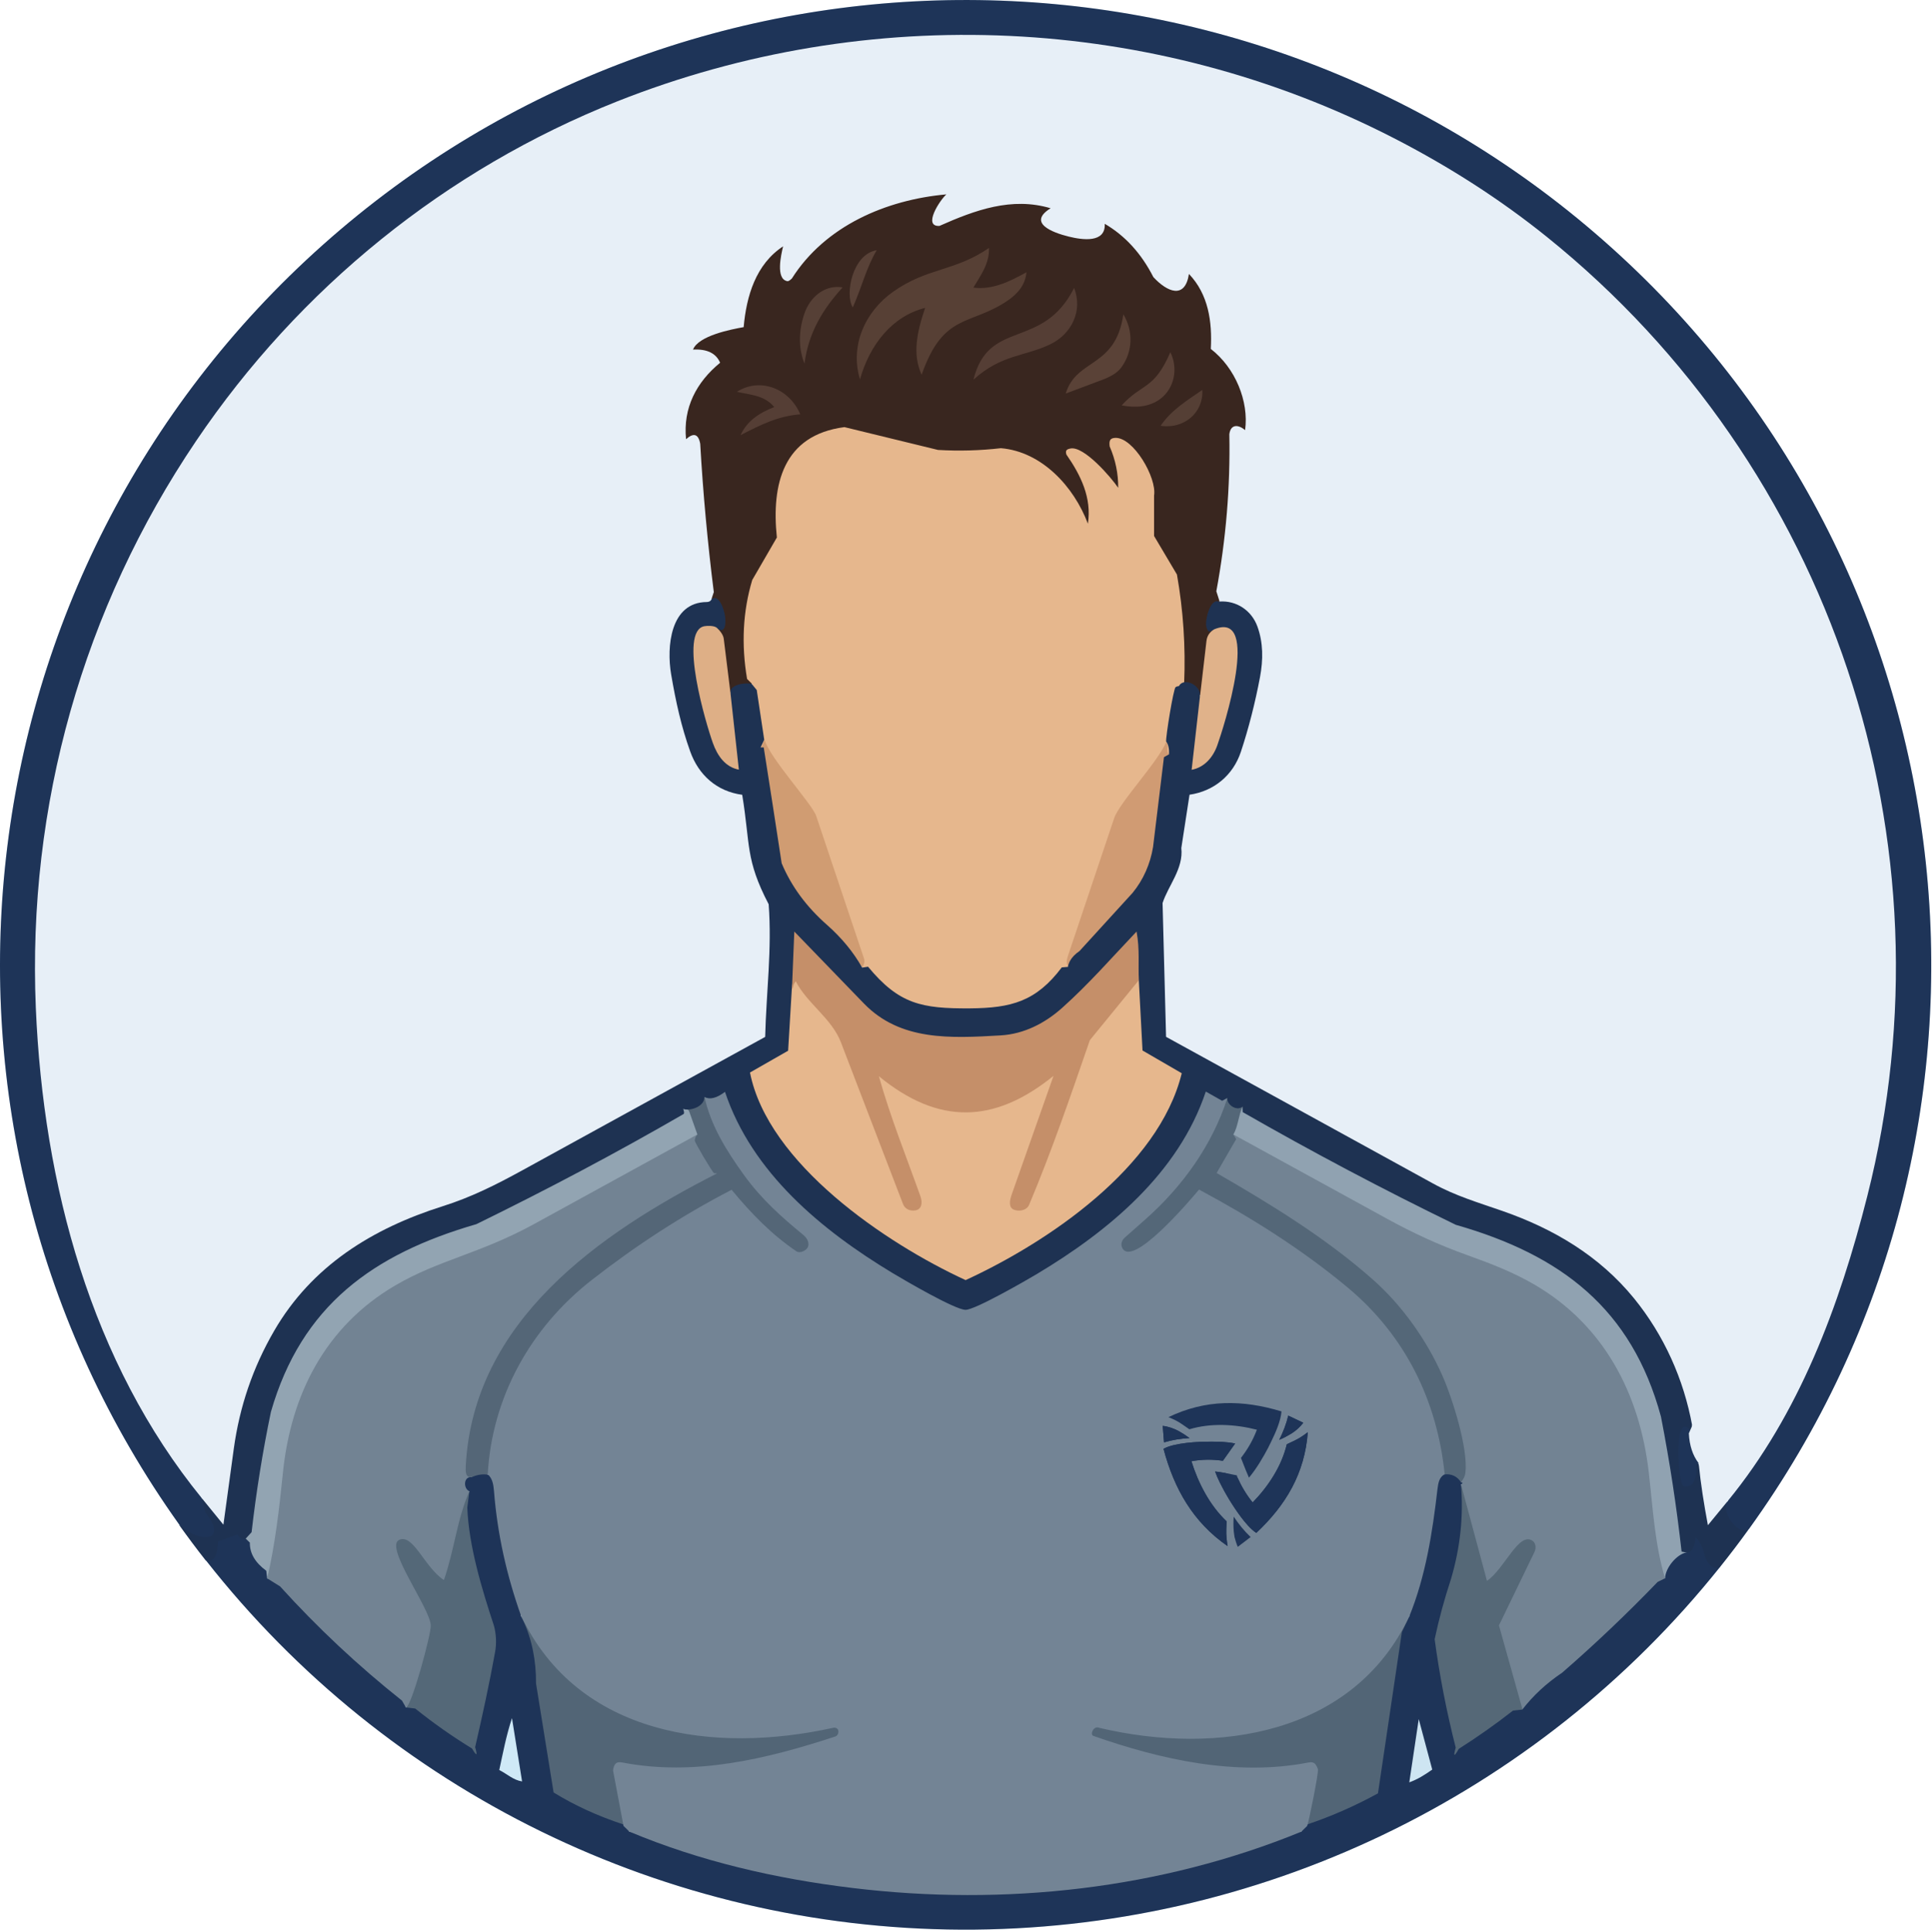
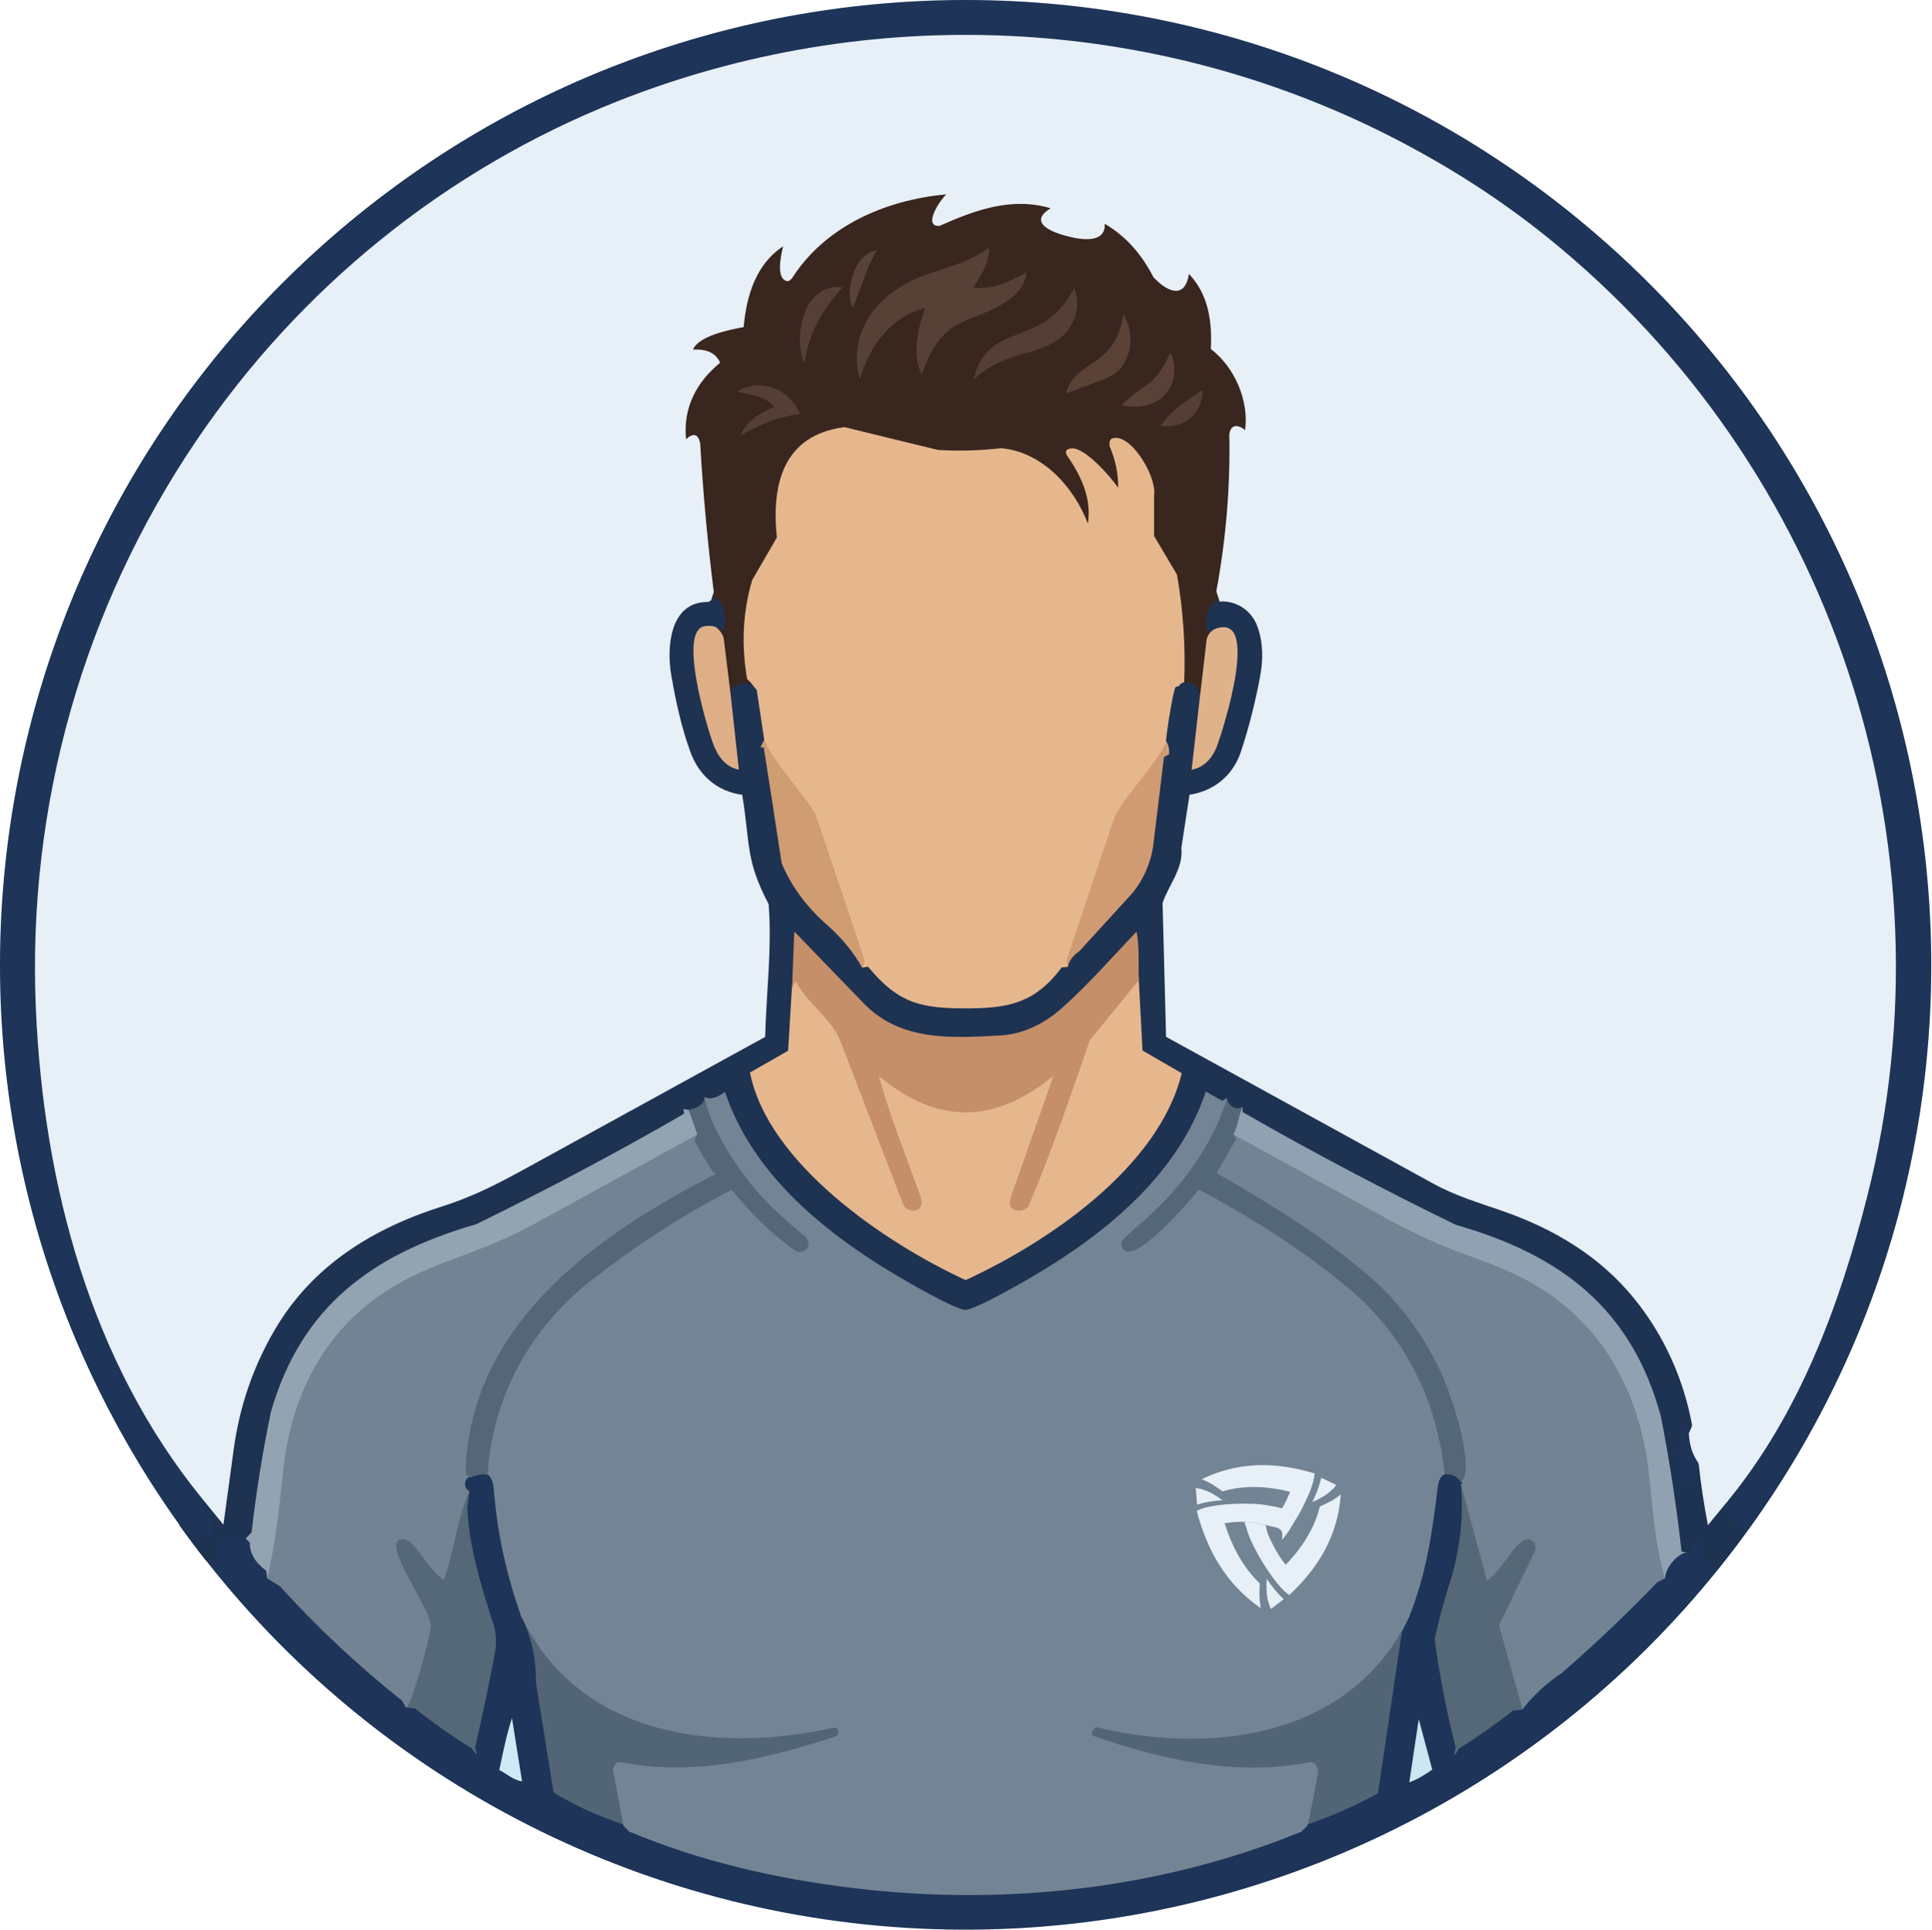
<svg xmlns="http://www.w3.org/2000/svg" id="Calque_1" data-name="Calque 1" viewBox="0 0 265.82 265.55">
  <defs>
    <style>
      .cls-1 {
        fill: #e7eff7;
      }

      .cls-2 {
        fill: #728393;
      }

      .cls-3 {
        fill: #546778;
      }

      .cls-4 {
        fill: #1e3252;
      }

      .cls-5 {
        fill: #556877;
      }

      .cls-6 {
        fill: #deaf86;
      }

      .cls-7 {
        fill: #92a4b2;
      }

      .cls-8 {
        fill: #5a4237;
      }

      .cls-9 {
        fill: #594137;
      }

      .cls-10 {
        fill: #e0b28a;
      }

      .cls-11 {
        fill: #574035;
      }

      .cls-12 {
        fill: #cee5f2;
      }

      .cls-13 {
        fill: #553e35;
      }

      .cls-14 {
        fill: #90a2b1;
      }

      .cls-15 {
        fill: #d09b73;
      }

      .cls-16 {
        fill: #546878;
      }

      .cls-17 {
        fill: #738495;
      }

      .cls-18 {
        fill: #d7ecfa;
      }

      .cls-19 {
        fill: #d09c72;
      }

      .cls-20 {
        fill: #cfe9f7;
      }

      .cls-21 {
        fill: #594238;
      }

      .cls-22 {
        fill: #39261f;
      }

      .cls-23 {
        fill: #546677;
      }

      .cls-24 {
        fill: #526576;
      }

      .cls-25 {
        fill: #564036;
      }

      .cls-26 {
        fill: #c58f69;
      }

      .cls-27 {
        fill: #e6b78d;
      }

      .cls-28 {
        fill: #1e3458;
      }

      .cls-29 {
        fill: #553f35;
      }
    </style>
  </defs>
  <g>
    <path class="cls-18" d="M240.71,210.44c-1.27,1.77-2.59,3.5-3.95,5.2-25.35,31.71-63.82,50.1-104.45,49.92-40.62-.18-78.93-18.91-103.99-50.85-1.25-1.59-2.46-3.21-3.64-4.86C-14.68,154.68-6.15,78.76,44.46,33.68c50.61-45.09,127.08-44.88,177.45.49,50.36,45.36,58.47,121.32,18.81,176.27Z" />
    <g>
      <g>
        <g>
          <path class="cls-7" d="M95.99,156.14c.1.24.2.62.05.71-11.71,6.78-23.99,13.59-36.83,18.39-10.97,4.94-17.3,12.67-19.26,24.68-.45,5.61-1.31,11.13-2.57,16.54l-.61.74c-.95-1.16-2.39-2.07-3.03-3.61-.09-.53-.03-1.37.07-1.86,1.66-8.39,1.08-15,5.08-23.71,4.67-10.15,12.64-15.57,23.08-18.95,4.39-1.42,8.21-3.37,12.26-5.6l19.8-10.89c.51-.2.75-.27,1.27-.12.19.06,1.61,3.5.68,3.67Z" />
          <path class="cls-14" d="M232.14,213.65c-.85,1.29-1.94,2.4-2.95,3.56-.85-.62-1.31-1.55-1.38-2.79l-.7-4.24c-.77-15.7-5.25-28.18-20.41-34.91-12.91-4.85-25.2-11.59-36.91-18.38l-.03-.75c-.59-.79.13-3.9,1.26-3.85l20.67,11.33c4.06,2.23,7.91,4.11,12.31,5.56,3.29,1.08,6.38,2.35,9.42,4.07,10.3,5.83,15.48,16.05,17.01,27.55l1.71,12.85Z" />
          <path class="cls-2" d="M229.19,217.21c-5.84,6.7-12.44,12.89-19.64,18.07l-.68-.04-3.18-11.58,4.9-10.3c1.13-3.03-4.03,2.67-4.09,3.35-.87,1.26-1.71,1.52-2.52.8-1.44-4.36-2.41-8.77-2.89-13.23,0-.1,0-.2,0-.3-.13-11.1-5.32-21.47-14-28.66-6.39-5.3-13.3-9.53-20.53-13.64l3.21-5.55,21.1,11.57c3.67,2.02,7.17,3.63,11.11,5.04,3.21,1.15,6.28,2.33,9.23,4.05,9.58,5.59,14.5,15.04,15.74,25.9.57,5,.83,9.88,2.23,14.52Z" />
          <path class="cls-2" d="M64.95,203.28c-.4.53-.09,1.4-.33,1.93-.61,4.06-1.54,8.07-2.78,12.01-.87.94-1.84.63-2.92-.93-7.75-10.14-1.43,2.14.34,5.22.32.68.61,1.39.68,2.15.15,1.68-2.31,9.77-3.24,11.36-.11.19-.54.08-.81-.06-6.95-5.17-13.6-11.09-19.1-17.77,1.08-4.7,1.64-9.46,2.14-14.41,1.09-10.89,5.87-20.24,15.46-25.87,6.04-3.54,11.62-4.35,19.11-8.45l22.5-12.34c.69,1.94,2.16,3.64,3.16,5.58-7.45,4.21-14.45,8.44-20.83,13.87-7.89,6.72-12.73,15.89-13.57,26.17-.05.59.11,1.12.2,1.52Z" />
          <path class="cls-24" d="M179.12,252.1l1.71-9.03c-10.46,2.3-20.69-.31-30.49-3.54-.75-.25-.74-1.24-.54-1.67.29-.63,1.08-.81,1.85-.67,6.12,1.12,12.09,1.85,18.22,1.15,9.48-1.09,17.51-5.96,22.51-14.03.47-.75.96-1.47,1.61-1.87l-.88,5.17-2.84,19.59c-3.51,2.23-7.45,3.39-11.15,4.91Z" />
          <path class="cls-24" d="M86.63,252.1c-3.61-1.51-7.51-2.61-11-4.94l-2.42-15c-.53-3.3-.43-6.74-1.5-9.77.55.26.81.85,1.2,1.42,2.69,3.99,5.81,7.52,9.95,10.05,10.19,6.22,20.45,5.12,31.58,3.33.81-.13,1.44.15,1.56.85.09.54-.05,1.34-.8,1.57-10.82,3.32-18.85,5.6-30.27,3.49l1.7,8.99Z" />
          <path class="cls-16" d="M55.88,234.97c.75-.06,3.49-10.15,3.41-11.27-.04-2.31-6.42-10.81-4.35-11.78,1.93-.9,3.5,3.79,6.16,5.53,1.47-4.24,1.82-8.47,3.52-12.24.77,5.52,1.49,11.06,3.32,16.49.93,1.96,1.21,3.92.79,6.06-.91,4.71-1.82,9.4-3.04,14-3.74-2-6.73-4.49-9.82-6.79Z" />
          <path class="cls-5" d="M209.55,235.28c-3.01,2.17-5.89,4.57-9.47,6.57-1.26-5.06-2.41-10.1-3.18-15.23-.21-1.42.1-2.71.61-3.97,2.06-6.02,3.07-12.17,3.59-18.37l3.57,13.28c2.4-1.6,4.43-6.93,6.32-5.48.35.27.51.91.21,1.53l-4.88,10.08,3.25,11.59Z" />
          <g>
            <path class="cls-28" d="M236.76,215.64c-25.35,31.71-63.82,50.1-104.45,49.92-40.62-.18-78.93-18.91-103.99-50.85,1.11-.54.77-2.01,1.13-3.03.71-.39,2.06-.68,2.93-1.08.83-.38,1.17.66,1.44,1.14l.57.56c-.03,1.45.72,2.74,2.26,3.87l.12,1.04,1.78,1.11c5.16,5.7,10.76,10.94,16.78,15.72l.54.94.79.09.49.06c2.49,2,5.09,3.83,7.82,5.5.64,1.1.79,1.04.43-.18,1-4.35,1.96-8.73,2.75-13.12.21-1.16.15-2.45-.16-3.59-1.64-4.98-3.47-10.97-3.67-16.27l.29-2.24c-.81-.36-.8-1.81.04-1.93.09-.02.18-.01.29,0-.17-.89,1.18-1.3,1.84-.89.18.12.32.3.34.55.87-.52,1.16.35,1.37,1.19.5,5.57,1.48,11.14,3.29,16.47l-.07,1.78c.08.17.16.34.25.51,1.24,2.64,1.84,5.56,1.82,8.77l2.42,15c2.87,1.77,6.06,3.23,9.57,4.39.07.03.15.05.22.07l.63.95,2.25.21c19.42,7.28,41.06,9.52,61.65,6.71,9.47-1.29,17.18-3.72,26.16-6.65.78-.25,1.61-.27,2.43-.27l.7-.97c.06-.02.13-.04.19-.06,3.35-1.14,6.58-2.56,9.67-4.26l3.29-22.19,1.02-2.17-.11-1.5c1.8-5.54,2.97-11.21,3.51-17.02.23-.87.57-1.52,1.47-1.02.93-1.31,2.06-.33,2.24,1.08.29.05.28.16,0,.3.37,4.33-.09,8.67-1.36,12.99-.93,2.82-1.68,5.59-2.26,8.32.67,5,1.64,9.97,2.9,14.92-.36,1.26-.22,1.32.42.17,2.57-1.63,5.07-3.39,7.47-5.27l1.28-.14c1.49-1.93,3.32-3.62,5.49-5.08,4.57-3.97,8.94-8.13,13.13-12.48l1.03-.51c.03-1.41,1.57-3.29,2.95-3.56.92-1.39-.3-1.66,1.1-3.12,2.78,2.14.77,3.12,3.52,5.1Z" />
            <path class="cls-20" d="M71.85,245.16c-1.24-.21-1.93-.95-3.13-1.57.53-2.43.94-4.67,1.75-7.14l1.39,8.71Z" />
            <path class="cls-12" d="M197.14,243.53c-1.09.76-1.95,1.31-3.16,1.76l1.3-8.71,1.86,6.95Z" />
          </g>
          <g>
            <path class="cls-17" d="M168.94,151.09c.16.44.32.93.2,1.39-1.73,6.92-8.7,13.86-13.93,18.33-.64,2.81,4.96-2.75,5.6-3.38,1.3-1.55,2.71-2.97,4.23-4.26,16.21,8.27,32.18,18.89,34.3,38.3.02.22-.05.46-.13.7s-.21.49-.36.72c-.72.38-.88,1.12-.99,2.03-.7,6.07-1.64,12-3.87,17.51-7.68,16.3-26.44,19.18-42.66,15.36-.82-.37-1.33.93-.85,1.1,9.36,3.29,19.7,5.59,29.59,3.67.85-.18,1.06.23,1.33.9.15.37-1.29,7.49-1.48,7.83l-.81.79c-19.32,7.91-40.82,10.28-61.72,7.75-10.72-1.29-21.07-3.7-30.76-7.76l-.81-.79-1.44-7.63c.12-.81.36-1.27,1.26-1.1,9.94,1.93,19.9-.48,29.33-3.57.58-.19.65-1.31-.24-1.21-16.35,3.62-35.12,1.18-43.02-15.42-1.95-5.5-3.25-11.16-3.72-17.19-.07-.9-.24-1.75-.86-2.26-.15-.21-.29-.42-.39-.66s-.18-.44-.17-.64c1.27-19.17,18.34-30.55,34.18-38.45,2.81,3.12,5.87,5.93,9.17,8.46.73.07.96-.53.39-1.06-3.88-3.02-7.07-6.43-9.81-10.49-1.19-1.77-3.81-6.11-3.93-8.09-.02-.39.19-.75.41-1.06l3.3-1.67c3.64,13.92,20.11,24.84,32.63,30.35,12.64-5.57,28.74-16.24,32.64-30.32,1.35.48,2.29,1.3,3.4,1.78Z" />
            <g>
              <path class="cls-3" d="M171.03,152.28c-.54,1.18-.62,2.73-1.26,3.85l.38.64-2.69,4.66c7.51,4.34,15,8.91,21.51,14.67,4.02,3.55,7.41,8.33,9.57,13.23,1.4,3.17,3.57,10.05,3.16,13.38-.06.49-.31.91-.61,1.28-.48-.8-1.32-1.19-2.24-1.08-1.01-10.07-5.38-19.07-13.35-25.72-6.32-5.26-13.19-9.58-20.46-13.48-1.44,1.72-9.32,10.96-10.6,7.96-.19-.43-.06-.97.4-1.37l2.76-2.44c5.21-4.6,9.25-10.28,11.35-16.77.75.32,1.39.81,2.09,1.19Z" />
              <path class="cls-23" d="M67.13,202.95c-.74-.12-1.5.02-2.18.33-.9.12-.88-.76-.84-1.55,1.04-19.88,18.28-31.95,34.59-40.25l-.42-.03c-.27-.2-2.67-4.23-2.65-4.49.02-.32.14-.6.36-.83l-1.11-3.13c-.14-.39-.49-.48-.84-.41l2.93-1.64c.84,3.9,3,7.39,5.42,10.74s5.16,5.78,8.21,8.29c.56.46.86,1.17.56,1.72-.19.35-1.01.86-1.55.5-3.38-2.29-6.16-5.14-8.91-8.46-6.85,3.55-13.14,7.65-19.22,12.39-8.49,6.61-13.78,16.21-14.35,26.82Z" />
            </g>
          </g>
        </g>
        <g>
          <g>
            <path class="cls-22" d="M167.86,82.79c-.41.05-1.87,3.71-.72,3.81.15.43.02.93-.4,1.48l-.86,7.24-.7.38c-.66-.93-1.77-1.24-2.87-1.31.27-1.86-.22-13.93-.88-15.02l-3.06-5.09c-1.13-1.87,2.4-10.24-5.21-13.59.98,2.81,1.97,5.27,1.06,8.11-1.98-2.9-3.88-5.56-7.15-6.69,2.93,3.39,4.31,7.88,2.8,12.04-1.36-3.09-2.21-5.85-4.63-8.03-7.94-7.17-9.27-1.51-19.06-4.15l-8.9-2.4c-2.1-.57-3.99.55-5.67,1.58-6.46,3.98-3.03,11.35-4.22,13.36l-2.98,5.04c-2.29,3.88-1.01,9.54-.91,14.53-.7.88-2.03.67-2.95,1.26l-.69-.29-.88-7.09c-.41-.56-.52-1.09-.32-1.57,1.3-.04.17-3.46-.72-3.96-.96-7.34-2.21-14.63-2.2-22.18-.91.42-1.11,1.17-1.81,1.73-.7-4.3.35-9.51,4.74-12.16-1.41-1.33-3.02-.8-4.63-.84,1.69-3.06,4.73-4.32,7.93-4.29-.15-5.06,2.39-9.64,6.76-12.38-.21,2.09-1.16,3.91-.47,6.03,4.73-8.1,14.61-11.92,23.37-12.34-1.2,1.76-2.52,2.77-2.85,4.66,6.43-2.76,10.2-4.39,17.43-2.24-.94.75-1.9.91-2.51,2.04,2.27,1.22,4.81,2.23,7.32,1.6.6-.15.24-1.46.28-2.11,6.13,1.15,7.09,10.04,10.84,9.36,1.11-.2.67-2.17.91-3.02,3.44,2.79,4.66,7.18,4.14,11.51,4.15,2.9,5.31,8.34,4.94,13.05-.89-.73-1.23-1.53-2.35-1.69.64,7.64-.87,16.25-1.92,23.64Z" />
            <g>
              <path class="cls-11" d="M126.85,51.57c-1.29-2.86-.64-5.86.49-9.2-4.52,1.14-7.62,5.04-8.97,9.84-1.42-4.7.75-9.35,4.52-12.03,4.75-3.38,8.49-2.79,13.24-6.06.05,2.23-1.13,3.72-2.15,5.46,2.61.34,4.97-.82,7.3-2.11-.14,1.74-1.22,2.97-2.59,3.9-5.1,3.49-8.84,1.61-11.83,10.2Z" />
              <path class="cls-13" d="M144.63,47.35c-3.61,1.75-6.77,1.39-10.64,4.9,2.09-8.47,9.51-3.99,13.85-12.62,1.25,3.12-.37,6.34-3.22,7.72Z" />
              <path class="cls-8" d="M151.48,52.36l-4.79,1.8c1.48-4.89,6.87-3.46,7.93-10.9,1.4,2.31,1.31,5.13-.28,7.31-.63.86-1.72,1.37-2.85,1.8Z" />
              <path class="cls-13" d="M101.93,59.89c.89-1.95,2.55-3.06,4.64-3.87-1.36-1.62-3.17-1.66-5.15-2.1,3.23-2.04,7.25-.44,8.73,3.1-3.06.24-5.35,1.39-8.23,2.87Z" />
              <path class="cls-9" d="M154.39,55.79c2.81-3.1,4.46-2.1,6.7-7.32,1.1,2.21.57,4.98-1.4,6.44-1.47,1.09-3.35,1.26-5.3.88Z" />
              <path class="cls-25" d="M110.73,50.04c-.91-2.27-.8-4.92.17-7.36.91-2.07,2.8-3.5,5.08-3.13-2.75,3.04-4.67,6.18-5.25,10.49Z" />
              <path class="cls-29" d="M159.75,58.6c1.48-2.19,3.63-3.47,5.74-4.94.19,3.09-2.48,5.42-5.74,4.94Z" />
              <path class="cls-21" d="M117.38,42.31c-1.14-1.82-.02-7.36,3.29-7.87-1.45,2.45-1.99,4.93-3.29,7.87Z" />
            </g>
          </g>
          <g>
            <path class="cls-27" d="M162.31,94.39l-1.36,9.39-.82.35c-2.14,2.77-4.17,5.6-6.09,8.49-2.23,6.86-4.57,13.66-7.02,20.4-2.04,2.98-5.79,5.91-9.37,6.2-3,.24-5.95.17-8.95.04-4.93-.22-7.43-3.66-10-6.13l-6.99-20.67c-2.35-3.08-4.53-6.25-6.52-9.5l-.47-.12c-.39-3.06-1.16-5.94-1.22-8.74l-.67-.66c-.81-4.77-.58-9.31.71-13.62l3.39-5.85c-.76-7.3.84-14.09,9.3-15.19,4.28,1.05,8.57,2.09,12.88,3.14,2.89.17,5.78.09,8.66-.24,5.63.47,10.06,5.3,11.97,10.39.55-3.55-.98-6.68-2.96-9.52-.17-.57.04-.73.58-.83,1.85-.34,5.52,3.9,6.55,5.41.02-1.94-.37-3.84-1.17-5.69-.09-.75,0-1.15.77-1.18,2.5-.09,5.74,5.48,5.34,7.95v5.55s3.15,5.31,3.15,5.31c.87,4.93,1.2,9.91.99,14.96l-.68.36Z" />
            <path class="cls-15" d="M160.95,103.77l-1.44,12.03c-.37,3.1-1.52,5.78-3.63,8.08l-6.78,7.4c-.65.7-1.41,1.27-2.07,1.73-.35-.52-.17-1.06.05-1.72l6.27-18.67c.73-2.19,6.03-7.74,7.17-10.51.45.75-.09,1.4.44,1.66Z" />
            <path class="cls-19" d="M118.7,133.12c-3.48-3.35-6.58-6.75-9.66-10.36-1.55-1.81-2.29-4.1-2.59-6.46l-1.73-13.48c.25-.16.21-.44.53-.99.71,2.51,6.54,8.82,7.09,10.45l6.59,19.65c.16.48-.1.93-.22,1.19Z" />
            <g>
              <path class="cls-4" d="M240.71,210.44c-1.27,1.77-2.59,3.5-3.95,5.2-.83.42-1.54-.07-2.11-1.48-.18-1.04-.6-1.93-1.26-2.64-.11,1.44-.52,2.15-1.26,2.14l-.67-.13c-.69-6.17-1.63-12.36-2.84-18.57-4.02-14.86-13.74-22.26-28.24-26.4-10.01-4.87-19.79-10.04-29.33-15.51l-.03-.75c-.16.13-.34.2-.53.22-.5.05-1.06-.26-1.35-.69-.15-.21-.23-.46-.21-.72l-.71.38-2.25-1.27c-3.74,11.22-13.38,19.21-23.25,25.11-1.61.96-8.56,4.96-9.83,4.93-1.47-.03-8.35-4.05-10.08-5.09-9.76-5.89-19.31-13.8-23.02-24.91-1.14.87-2.08,1.1-2.83.71,0,.38-.16.71-.41.97-.3.31-.73.53-1.17.65-.26.07-.52.11-.76.11-.21,0-.42-.03-.59-.09.1.24.2.62.05.71-9.25,5.35-18.74,10.37-28.51,15.15-14.23,4.12-24.07,11.21-28.28,25.83-1.14,5.47-2.02,10.99-2.66,16.56l-.83.91c-.47.12-.84-.08-1.13-.6l-2.68.97c-.05,2.06-.62,2.93-1.69,2.59-1.25-1.59-2.46-3.21-3.64-4.86l4.14,1.29c.03-3.18-1.98-1.37-1.04-4.94l.73-.13,1.81,2.18,1.33-9.68c2.37-17.87,15.04-29.85,32.05-34.22l4.49-2.03,36.48-19.97c.47-5.64.65-11.55.52-17.73-2.65-4.5-3.12-9.78-3.43-14.83-3.32.02-6.35-3.03-7.37-6.14-1.51-4.62-5.3-16.27-.5-20.23,1.06-.87,2.75-1.53,4.05-.97,1.01-.81,1.74,1.35,1.87,2.28.16,1.09.05,2.6-1.15,1.68l-.45.47c-.67-.12-1.28-.22-1.7.4-1.44,2.15,1.24,12.6,2.37,15.15.44.99.99,1.98,1.97,2.53l-.9-9.06.59-.54c-.11-1.15,1.98-1.49,2.95-1.26l.69.84,1.03,6.84s-.17.35-.5,1.06h.43s.01.08.02.12c.83,5.24,1.64,10.52,2.45,15.82,1.33,3.17,3.41,6,6.26,8.5,2,1.77,3.61,3.72,4.82,5.86l.81-.12c4.27,5.16,7.38,5.77,14.01,5.73,5.72-.04,9.12-.95,12.66-5.64l.84-.07c.05-.28.15-.56.29-.82.27-.5.71-.95,1.31-1.36l7.3-8c1.49-1.81,2.44-4,2.82-6.31l1.5-12.37.7-.39c.03-.8-.1-1.38-.4-1.76-.06-.71,1-7.24,1.3-7.48.12-.09.28-.13.46-.15.15-.3.4-.46.69-.52.92-.19,2.26.69,2.19,1.75v.08s.6.36.6.36l-.99,8.74c.31.24.91-.43,1.21-.77,1.81-2.08,4.59-14,3.34-16.43-.38-.73-.9-.75-1.64-.51l-.57-.48c-.73.42-.83.36-1.05-.38-.24-.79.53-4.09,1.77-3.43.29-1.03,1.58-.6,2.41-.29,2.33.86,3.47,2.94,3.88,5.31.8,4.59-1.48,13.67-3.54,17.65-1.27,2.45-3.78,3.89-6.35,4.6l-1.04,6.7c-.21,2.63-1.07,5.19-2.59,7.65l.49,17.9c13.23,7.46,26.59,14.7,40.07,21.71,15.71,4.26,28.78,13.99,32.08,30.75.04.22,0,.46-.07.7-.06.26-.17.5-.3.74.07.71.04,1.17-.45,1.11-.13-.02-.28-.07-.48-.16-.59.87-.37,9.4.85,5.68-.13-1.42.2-1.91.98-1.46l.83,1.62.89,5.33c.68-1.23,1.43-1.8,2.26-1.73.47,1.6,1.2,3.1,2.92,3.83Z" />
              <g>
                <path class="cls-28" d="M232.91,196.2c.32,1.73.72,3.4.9,5.17-.81.28.27.9-.83,2.81-.18.32-1.27.63-1.46.07-.74-2.21-.9-9.96,1.16-7.41.27-.1.12-.43.23-.64Z" />
                <g>
                  <path class="cls-27" d="M108.99,136.09c.15-2,1-1.73,2.57.8,1.56,1.58,2.97,3.29,4.21,5.12l9.12,23.48c.5.79,1.63.64,1.24-.46l-4.94-13.9c-1.17-2.89-.83-3.84,1.02-2.86,6.83,5.72,15.32,5.33,22-.4.7-.33,1.03.03,1.31.69l-5.71,16.21c-.86,1.28.94,1.53,1.21.87,3.08-7.48,5.81-15.1,8.42-22.77l6.51-8.01.8.04.51,9.67,5.4,3.13c-3.17,12.97-18.39,23.24-29.75,28.47-11.06-5.09-27.22-16.07-29.68-28.57l5.25-3,.51-8.53Z" />
                  <path class="cls-26" d="M156.74,134.91l-6.73,8.24c-2.66,7.71-5.22,15.19-8.35,22.64-.36.85-1.47.95-2.1.69-.77-.31-.59-1.29-.3-2.11l5.75-16.31c-8.11,6.57-15.79,6.82-24.04.05,1.61,5.72,3.75,10.99,5.72,16.52.32.89.19,1.82-.73,1.95-.64.09-1.38-.12-1.68-.91l-8.54-22.24c-1.26-3.28-4.66-5.34-6.21-8.39-.45.56-.24.82-.52,1.04l.32-7.88,9.58,9.9c5,5.16,11.87,4.8,18.84,4.39,3.21-.19,6.09-1.68,8.45-3.79,3.69-3.3,6.8-6.88,10.24-10.5.46,2.45.2,4.59.32,6.7Z" />
                  <path class="cls-10" d="M165.19,95.7l.87-7.48c.09-.79.52-1.3,1.08-1.62,6.49-2.66,1.26,13.62.41,15.98-.59,1.65-1.77,3.03-3.53,3.36l1.16-10.24Z" />
                  <path class="cls-6" d="M98.66,86.39c.44.4.9.98.96,1.52l.92,7.43,1.16,10.58c-1.87-.35-2.95-1.91-3.58-3.67-.91-2.52-4.76-15.41-1.17-16.07.41-.08,1.37-.09,1.7.21Z" />
                </g>
              </g>
            </g>
          </g>
        </g>
      </g>
      <g>
        <path class="cls-28" d="M240.71,210.44c-1.46,1.01-3.9-2.44-2.92-3.83l.67-1.88c18.04-25.14,24.94-59.43,20.52-90.01-8.15-56.44-52.08-100.52-108.94-108.12C96.58-.56,45.02,25.87,20.08,73.57-.88,113.63-.07,167.33,27.01,204.18l.77,2.01c.31,1.3.47,1.95.47,1.95,3.34,4.15-.93,4.24-3.56,1.7C-14.68,154.68-6.15,78.76,44.46,33.68c50.61-45.09,127.08-44.88,177.45.49,50.36,45.36,58.47,121.32,18.81,176.27Z" />
        <path class="cls-1" d="M237.79,206.6l-2.71,3.3c-.54-2.9-.99-5.68-1.27-8.53-.82-1.07-1.27-2.44-1.35-4.11l.46-1.06c-1.16-6.35-3.85-12.42-8.04-17.56-4.75-5.81-11.04-9.54-18.09-11.99-3.33-1.16-6.45-2.07-9.57-3.79l-36.72-20.17-.48-18.41c.77-2.39,2.9-4.74,2.58-7.57l1.13-7.34c3.37-.49,6-2.68,7.07-5.91s1.97-6.76,2.63-10.27c.45-2.39.45-4.76-.36-6.98s-2.89-3.58-5.2-3.43l-.45-1.41c1.33-7.16,1.93-14.36,1.79-21.61.18-1.4,1.22-1.37,2.17-.57.54-3.96-1.35-8.57-4.72-11.17.2-3.75-.32-7.5-3.01-10.32-.54,3.55-3.01,2.48-4.9.43-1.65-3.24-3.88-5.69-6.69-7.33.14,2.67-3.06,2.23-4.95,1.76-2.24-.55-5.75-1.88-2.5-3.9-5.36-1.6-10.41.26-15.3,2.43-2.34.13.05-3.55.95-4.34-8.29.74-16.68,4.34-21.26,11.57-.24.23-.46.41-.65.37-1.61-.31-.84-3.64-.56-4.79-3.75,2.46-5.05,6.83-5.43,11.12-1.8.32-6.23,1.19-6.97,3.09,1.93-.1,3.17.5,3.73,1.81-3.27,2.68-5.12,6.21-4.69,10.52.98-.87,1.69-.8,1.95.63.39,6.84,1.02,13.64,1.87,20.41l-.31.94c-.04.22-.27.42-.65.43-5.04.03-5.56,6.17-4.91,9.97s1.39,7.16,2.62,10.59c1.15,3.23,3.64,5.5,7.16,5.97,1.13,6.88.41,8.87,3.64,15.06.47,6.16-.33,12.19-.48,18.26l-33.46,18.38c-3.63,1.99-7,3.68-10.92,4.92-9.69,3.06-18.03,8.22-23.21,17.16-2.94,5.07-4.75,10.42-5.55,16.21l-1.43,10.46-2.98-3.66c-15.22-18.68-21.81-43.08-22.84-67.48-1.17-27.78,6.49-54.97,22.06-78,14.2-21.02,34.36-37.37,57.97-46.74C119.6.22,158.71,1.97,191.87,19.02c7.53,3.87,14.62,8.4,21.07,13.6,39.17,31.55,56.44,83.26,44.08,131.99-3.84,15.16-9.38,29.99-19.23,41.99Z" />
      </g>
    </g>
  </g>
  <g id="xBbnet.tif">
    <g>
-       <path class="cls-28" d="M177.75,197.29c.64-.41,1.17-.88,1.64-1.49l-2.07-.98c-.28,1.19-.71,2.26-1.24,3.33.61-.26,1.12-.53,1.67-.86ZM163.73,197.91c-.51-.38-.98-.68-1.5-.97-.69-.36-1.41-.62-2.19-.71l.18,2.27c1.16-.34,2.29-.52,3.51-.59ZM168.66,202.72l-.4-.07c-.34-.06-.64-.11-1.01-.14.2.55.39.99.63,1.47.84,1.69,1.81,3.28,2.93,4.79.53.72,1.36,1.71,2.11,2.19,4.07-3.82,6.67-8.19,7.09-13.86-.62.48-1.23.88-1.91,1.2l-.98.46c-.71,3.01-2.53,5.79-4.7,8.01-.86-1.06-1.53-2.19-2.09-3.43M165.06,198.44c-1.16.06-2.33.18-3.49.44-.5.12-.96.26-1.42.51,1.47,5.5,4.06,10.09,8.82,13.39-.12-.78-.21-1.51-.18-2.27l.04-1.14c-2.3-2.18-3.88-5.22-4.84-8.27,1.43-.26,2.89-.28,4.33-.06l1.69-2.38c-.64-.13-1.23-.18-1.87-.23-.93-.04-1.83-.04-2.75,0" />
-       <path class="cls-28" d="M165.39,198.42c.92-.03,1.83-.03,2.75,0,.64.05,1.23.1,1.87.23l-1.69,2.38c-1.44-.22-2.89-.2-4.33.06.95,3.05,2.53,6.08,4.84,8.27l-.04,1.14c-.03.76.06,1.49.18,2.27-4.77-3.3-7.36-7.88-8.82-13.39.46-.24.92-.39,1.42-.51,1.16-.27,2.33-.38,3.49-.44l.33-.02Z" />
-       <path class="cls-28" d="M174.6,199.16c-.77,1.45-1.63,2.93-2.69,4.2l-.44-1.04-.66-1.68c.91-1.17,1.66-2.46,2.19-3.88-3-.77-6.35-.95-9.29-.06l-1.04-.72c-.57-.4-1.18-.68-1.84-.95,5.13-2.47,10.21-2.41,15.56-.79-.12,1.4-.86,3.01-1.46,4.24l-.34.68Z" />
-       <path class="cls-28" d="M170.33,203.34c.56,1.24,1.23,2.37,2.09,3.43,2.16-2.22,3.99-5.01,4.7-8.01l.98-.46c.68-.32,1.29-.72,1.91-1.2-.42,5.67-3.02,10.04-7.09,13.86-.75-.48-1.57-1.47-2.11-2.19-1.13-1.51-2.1-3.1-2.93-4.79-.24-.48-.42-.92-.63-1.47.36.03.67.08,1.01.14l.4.07,1.58.32.09.3Z" />
-       <path class="cls-28" d="M163.73,197.91c-1.22.07-2.35.24-3.51.59l-.18-2.27c.78.09,1.5.35,2.19.71.52.29,1,.6,1.5.97Z" />
-       <path class="cls-28" d="M177.75,197.29c-.55.33-1.06.61-1.67.86.53-1.07.96-2.14,1.24-3.33l2.07.98c-.47.61-1,1.08-1.64,1.49Z" />
-       <path class="cls-28" d="M169.94,211.58c.12.45.24.86.43,1.3l1.77-1.35c-.91-.87-1.65-1.79-2.33-2.81-.05.7-.05,1.37.01,2.06l.11.79Z" />
+       <path class="cls-1" d="M184.56,205.65c-.42,5.67-3.02,10.04-7.09,13.86-.75-.48-1.57-1.47-2.11-2.19-1.13-1.51-2.1-3.1-2.93-4.79-.24-.48-.42-.92-.63-1.47l-.51-1.61.54.03c.28.02.83.07,1.11.13l.81.18.49.11h0c.06.57.21,1.12.46,1.63l.18.38c.56,1.24,1.23,2.37,2.09,3.43,2.16-2.22,3.99-5.01,4.69-8.01l.98-.46c.68-.32,1.29-.72,1.91-1.2Z" />
+       <path class="cls-1" d="M180.95,202.81c-.12,1.4-.86,3.01-1.46,4.24l-.34.68c-.11.2-.22.41-.33.61t0,0l-1.4,2.32c-.3.44-.61.86-.95,1.26l.03-.7c.02-.45-.28-.85-.71-.97h0c-.88-.22-1.55-.37-2.02-.48-1-.23-2.03-.35-3.05-.34-.72,0-1.44.08-2.16.21.96,3.05,2.53,6.09,4.84,8.27l-.04,1.14c-.03.76.06,1.49.18,2.27-4.77-3.3-7.36-7.88-8.82-13.39.46-.24.92-.39,1.42-.51,1.16-.27,2.33-.38,3.49-.44l.32-.02c.92-.03,1.83-.03,2.75,0,.64.05,1.23.1,1.87.23,0,0,.83.12,1.9.38.43-.72.8-1.48,1.1-2.27-3-.77-6.35-.95-9.29-.06l-1.04-.72c-.57-.4-1.18-.68-1.84-.95,5.12-2.47,10.21-2.41,15.56-.79Z" />
+       <path class="cls-1" d="M168.28,206.47c-1.22.07-2.35.24-3.51.59l-.18-2.27c.78.09,1.5.35,2.19.71.52.29,1,.6,1.5.97Z" />
+       <path class="cls-1" d="M182.3,205.85c-.55.33-1.06.61-1.67.86.53-1.07.96-2.14,1.24-3.33l2.07.98c-.47.61-1,1.08-1.64,1.49Z" />
+       <path class="cls-1" d="M174.49,220.14c.12.45.24.86.43,1.3l1.77-1.35c-.91-.87-1.65-1.79-2.33-2.81-.05.7-.05,1.37.01,2.06l.11.79Z" />
    </g>
  </g>
</svg>
